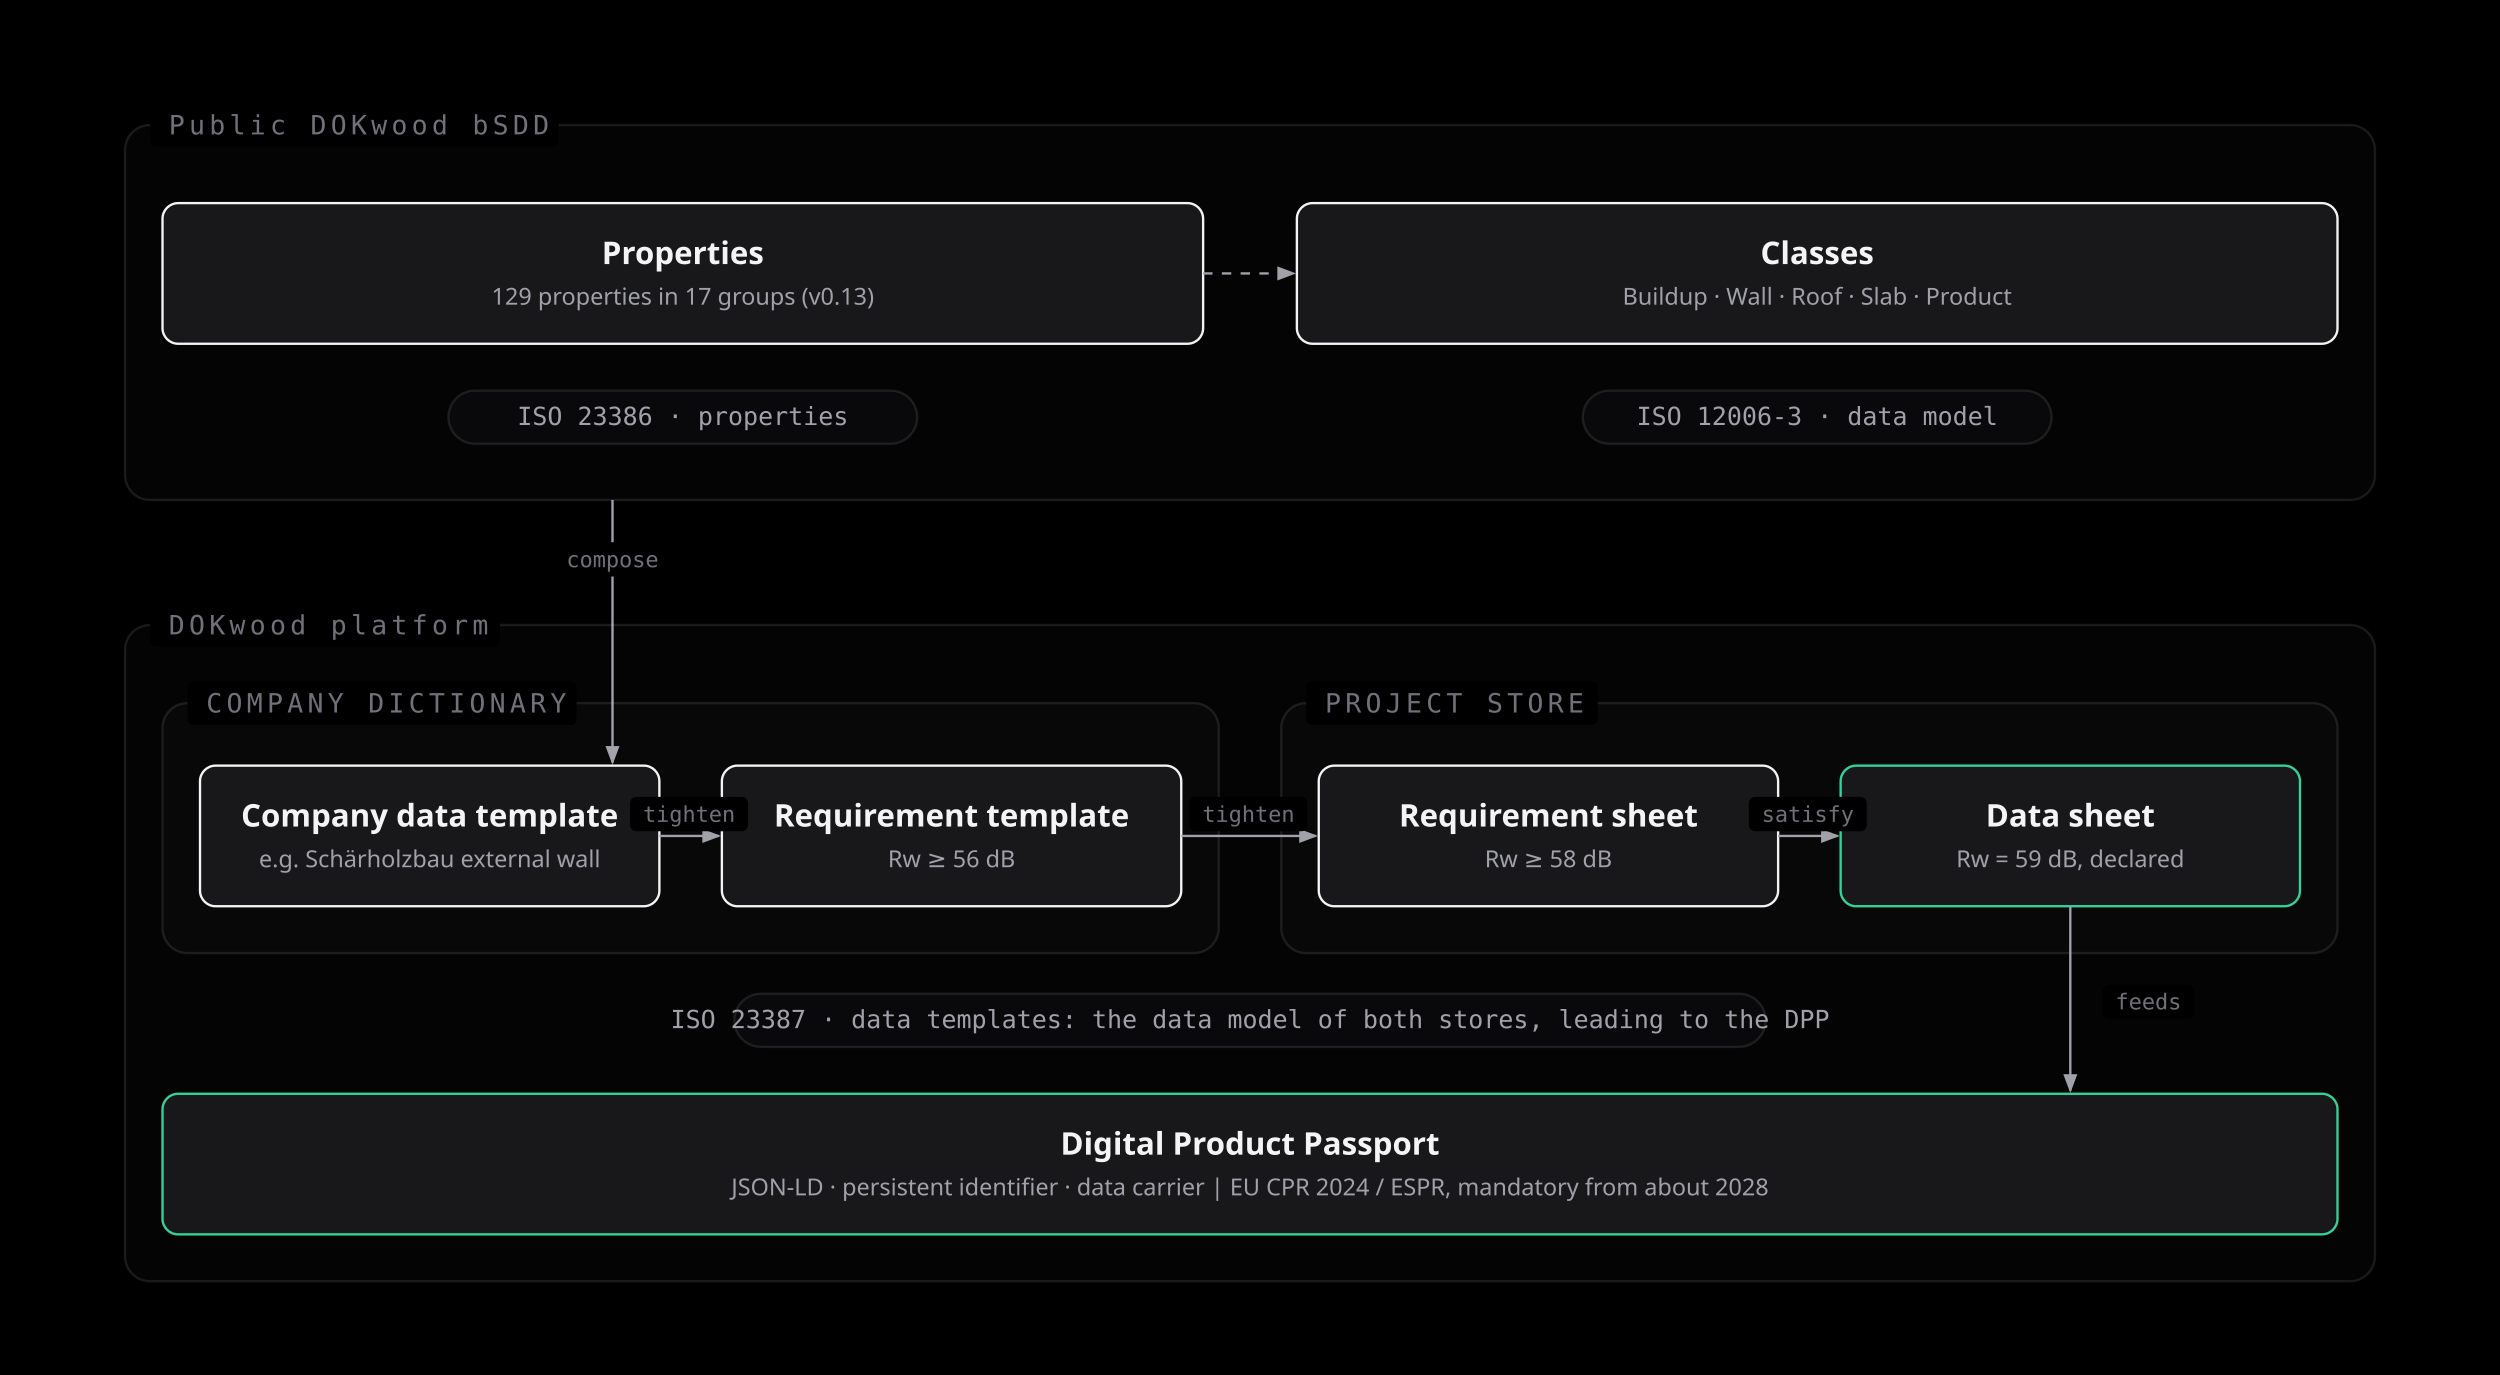
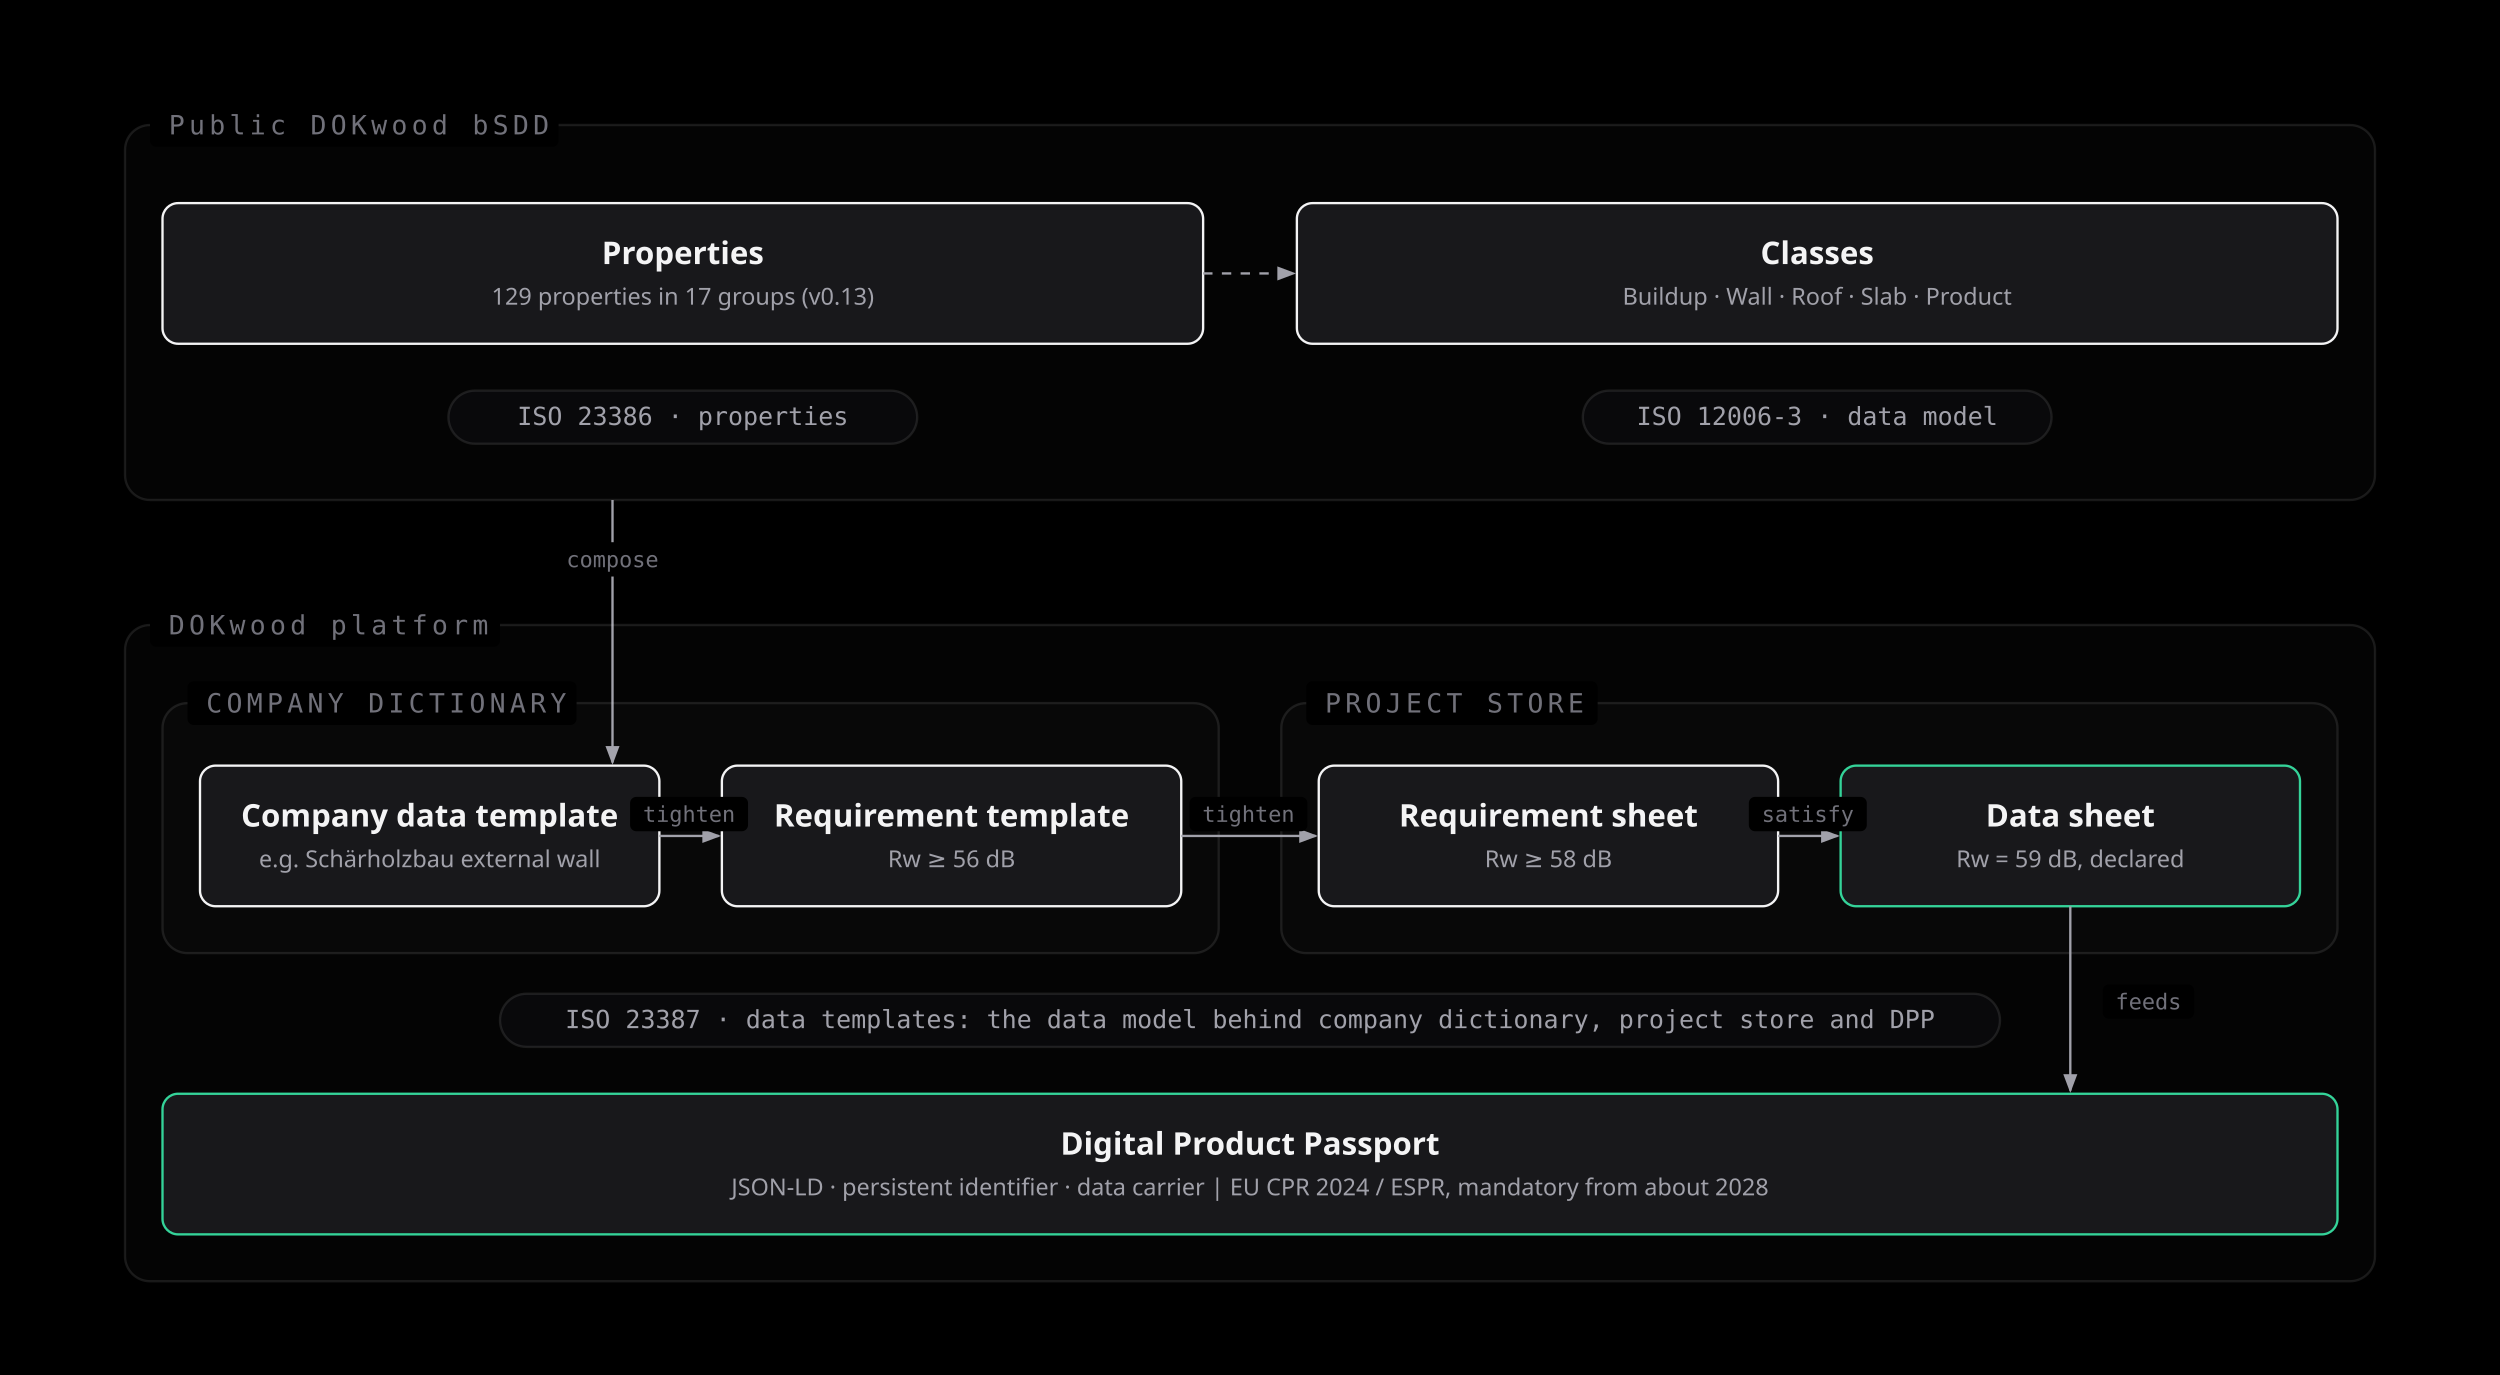
<svg xmlns="http://www.w3.org/2000/svg" viewBox="0 0 1600 880" role="img" aria-labelledby="bsdd-two-plane-title">
  <defs>
    <marker id="bsdd-two-plane-arrow" markerWidth="8" markerHeight="6" refX="7" refY="3" orient="auto">
      <polygon points="0 0, 8 3, 0 6" fill="#a1a1aa" />
    </marker>
  </defs>
  <rect width="100%" height="100%" fill="#000000" />
  <rect x="80" y="80" width="1440" height="240" rx="16" fill="rgba(244,244,245,0.02)" stroke="rgba(244,244,245,0.10)" stroke-width="1.5" />
  <rect x="96" y="66" width="261.5" height="28" rx="4" fill="#000000" />
  <text x="108" y="86" fill="#71717a" font-size="17" font-family="ui-monospace, SFMono-Regular, Menlo, Consolas, monospace" letter-spacing="0.16em">Public DOKwood bSDD</text>
  <rect x="104" y="130" width="666" height="90" rx="10" fill="#18181b" stroke="#f4f4f5" stroke-width="1.5" />
  <text x="437" y="169" text-anchor="middle" fill="#f4f4f5" font-size="20" font-weight="600" font-family="ui-sans-serif, system-ui, sans-serif">Properties</text>
  <text x="437" y="195" text-anchor="middle" fill="#a1a1aa" font-size="15" font-family="ui-sans-serif, system-ui, sans-serif">129 properties in 17 groups (v0.13)</text>
  <rect x="830" y="130" width="666" height="90" rx="10" fill="#18181b" stroke="#f4f4f5" stroke-width="1.5" />
  <text x="1163" y="169" text-anchor="middle" fill="#f4f4f5" font-size="20" font-weight="600" font-family="ui-sans-serif, system-ui, sans-serif">Classes</text>
  <text x="1163" y="195" text-anchor="middle" fill="#a1a1aa" font-size="15" font-family="ui-sans-serif, system-ui, sans-serif">Buildup · Wall · Roof · Slab · Product</text>
  <line x1="770" y1="175" x2="828" y2="175" stroke="#a1a1aa" stroke-width="1.5" stroke-dasharray="6 6" marker-end="url(#bsdd-two-plane-arrow)" />
  <rect x="287" y="250" width="300" height="34" rx="17" fill="#09090b" stroke="rgba(244,244,245,0.10)" stroke-width="1.5" />
  <text x="437" y="272" text-anchor="middle" fill="#a1a1aa" font-size="16" font-family="ui-monospace, SFMono-Regular, Menlo, Consolas, monospace">ISO 23386 · properties</text>
  <rect x="1013" y="250" width="300" height="34" rx="17" fill="#09090b" stroke="rgba(244,244,245,0.10)" stroke-width="1.5" />
  <text x="1163" y="272" text-anchor="middle" fill="#a1a1aa" font-size="16" font-family="ui-monospace, SFMono-Regular, Menlo, Consolas, monospace">ISO 12006-3 · data model</text>
  <line x1="392" y1="320" x2="392" y2="488" stroke="#a1a1aa" stroke-width="1.5" marker-end="url(#bsdd-two-plane-arrow)" />
  <rect x="354.25" y="347" width="75.5" height="22" rx="4" fill="#000000" />
  <text x="392" y="363" text-anchor="middle" fill="#71717a" font-size="14" font-family="ui-monospace, SFMono-Regular, Menlo, Consolas, monospace">compose</text>
  <rect x="80" y="400" width="1440" height="420" rx="16" fill="rgba(244,244,245,0.02)" stroke="rgba(244,244,245,0.10)" stroke-width="1.5" />
  <rect x="96" y="386" width="224" height="28" rx="4" fill="#000000" />
  <text x="108" y="406" fill="#71717a" font-size="17" font-family="ui-monospace, SFMono-Regular, Menlo, Consolas, monospace" letter-spacing="0.16em">DOKwood platform</text>
  <rect x="104" y="450" width="676" height="160" rx="16" fill="rgba(244,244,245,0.02)" stroke="rgba(244,244,245,0.10)" stroke-width="1.5" />
  <rect x="120" y="436" width="249" height="28" rx="4" fill="#000000" />
  <text x="132" y="456" fill="#71717a" font-size="17" font-family="ui-monospace, SFMono-Regular, Menlo, Consolas, monospace" letter-spacing="0.16em">COMPANY DICTIONARY</text>
  <rect x="820" y="450" width="676" height="160" rx="16" fill="rgba(244,244,245,0.02)" stroke="rgba(244,244,245,0.10)" stroke-width="1.5" />
  <rect x="836" y="436" width="186.5" height="28" rx="4" fill="#000000" />
  <text x="848" y="456" fill="#71717a" font-size="17" font-family="ui-monospace, SFMono-Regular, Menlo, Consolas, monospace" letter-spacing="0.16em">PROJECT STORE</text>
  <rect x="128" y="490" width="294" height="90" rx="10" fill="#18181b" stroke="#f4f4f5" stroke-width="1.5" />
  <text x="275" y="529" text-anchor="middle" fill="#f4f4f5" font-size="20" font-weight="600" font-family="ui-sans-serif, system-ui, sans-serif">Company data template</text>
  <text x="275" y="555" text-anchor="middle" fill="#a1a1aa" font-size="15" font-family="ui-sans-serif, system-ui, sans-serif">e.g. Schärholzbau external wall</text>
  <rect x="462" y="490" width="294" height="90" rx="10" fill="#18181b" stroke="#f4f4f5" stroke-width="1.5" />
  <text x="609" y="529" text-anchor="middle" fill="#f4f4f5" font-size="20" font-weight="600" font-family="ui-sans-serif, system-ui, sans-serif">Requirement template</text>
  <text x="609" y="555" text-anchor="middle" fill="#a1a1aa" font-size="15" font-family="ui-sans-serif, system-ui, sans-serif">Rw ≥ 56 dB</text>
  <rect x="844" y="490" width="294" height="90" rx="10" fill="#18181b" stroke="#f4f4f5" stroke-width="1.5" />
  <text x="991" y="529" text-anchor="middle" fill="#f4f4f5" font-size="20" font-weight="600" font-family="ui-sans-serif, system-ui, sans-serif">Requirement sheet</text>
  <text x="991" y="555" text-anchor="middle" fill="#a1a1aa" font-size="15" font-family="ui-sans-serif, system-ui, sans-serif">Rw ≥ 58 dB</text>
  <rect x="1178" y="490" width="294" height="90" rx="10" fill="#18181b" stroke="#34d399" stroke-width="1.5" />
  <text x="1325" y="529" text-anchor="middle" fill="#f4f4f5" font-size="20" font-weight="600" font-family="ui-sans-serif, system-ui, sans-serif">Data sheet</text>
  <text x="1325" y="555" text-anchor="middle" fill="#a1a1aa" font-size="15" font-family="ui-sans-serif, system-ui, sans-serif">Rw = 59 dB, declared</text>
  <line x1="422" y1="535" x2="460" y2="535" stroke="#a1a1aa" stroke-width="1.5" marker-end="url(#bsdd-two-plane-arrow)" />
  <rect x="403.25" y="510" width="75.5" height="22" rx="4" fill="#000000" />
  <text x="441" y="526" text-anchor="middle" fill="#71717a" font-size="14" font-family="ui-monospace, SFMono-Regular, Menlo, Consolas, monospace">tighten</text>
  <line x1="756" y1="535" x2="842" y2="535" stroke="#a1a1aa" stroke-width="1.5" marker-end="url(#bsdd-two-plane-arrow)" />
  <rect x="761.25" y="510" width="75.5" height="22" rx="4" fill="#000000" />
  <text x="799" y="526" text-anchor="middle" fill="#71717a" font-size="14" font-family="ui-monospace, SFMono-Regular, Menlo, Consolas, monospace">tighten</text>
  <line x1="1138" y1="535" x2="1176" y2="535" stroke="#a1a1aa" stroke-width="1.5" marker-end="url(#bsdd-two-plane-arrow)" />
  <rect x="1119.25" y="510" width="75.5" height="22" rx="4" fill="#000000" />
  <text x="1157" y="526" text-anchor="middle" fill="#71717a" font-size="14" font-family="ui-monospace, SFMono-Regular, Menlo, Consolas, monospace">satisfy</text>
-   <rect x="470" y="636" width="660" height="34" rx="17" fill="#09090b" stroke="rgba(244,244,245,0.10)" stroke-width="1.5" />
-   <text x="800" y="658" text-anchor="middle" fill="#a1a1aa" font-size="16" font-family="ui-monospace, SFMono-Regular, Menlo, Consolas, monospace">ISO 23387 · data templates: the data model of both stores, leading to the DPP</text>
+   <rect x="320" y="636" width="960" height="34" rx="17" fill="#09090b" stroke="rgba(244,244,245,0.10)" stroke-width="1.5" />
+   <text x="800" y="658" text-anchor="middle" fill="#a1a1aa" font-size="16" font-family="ui-monospace, SFMono-Regular, Menlo, Consolas, monospace">ISO 23387 · data templates: the data model behind company dictionary, project store and DPP</text>
  <rect x="104" y="700" width="1392" height="90" rx="10" fill="#18181b" stroke="#34d399" stroke-width="1.5" />
  <text x="800" y="739" text-anchor="middle" fill="#f4f4f5" font-size="20" font-weight="600" font-family="ui-sans-serif, system-ui, sans-serif">Digital Product Passport</text>
  <text x="800" y="765" text-anchor="middle" fill="#a1a1aa" font-size="15" font-family="ui-sans-serif, system-ui, sans-serif">JSON-LD · persistent identifier · data carrier  |  EU CPR 2024 / ESPR, mandatory from about 2028</text>
  <line x1="1325" y1="580" x2="1325" y2="698" stroke="#a1a1aa" stroke-width="1.5" marker-end="url(#bsdd-two-plane-arrow)" />
  <rect x="1345.75" y="630" width="58.5" height="22" rx="4" fill="#000000" />
  <text x="1375" y="646" text-anchor="middle" fill="#71717a" font-size="14" font-family="ui-monospace, SFMono-Regular, Menlo, Consolas, monospace">feeds</text>
</svg>
